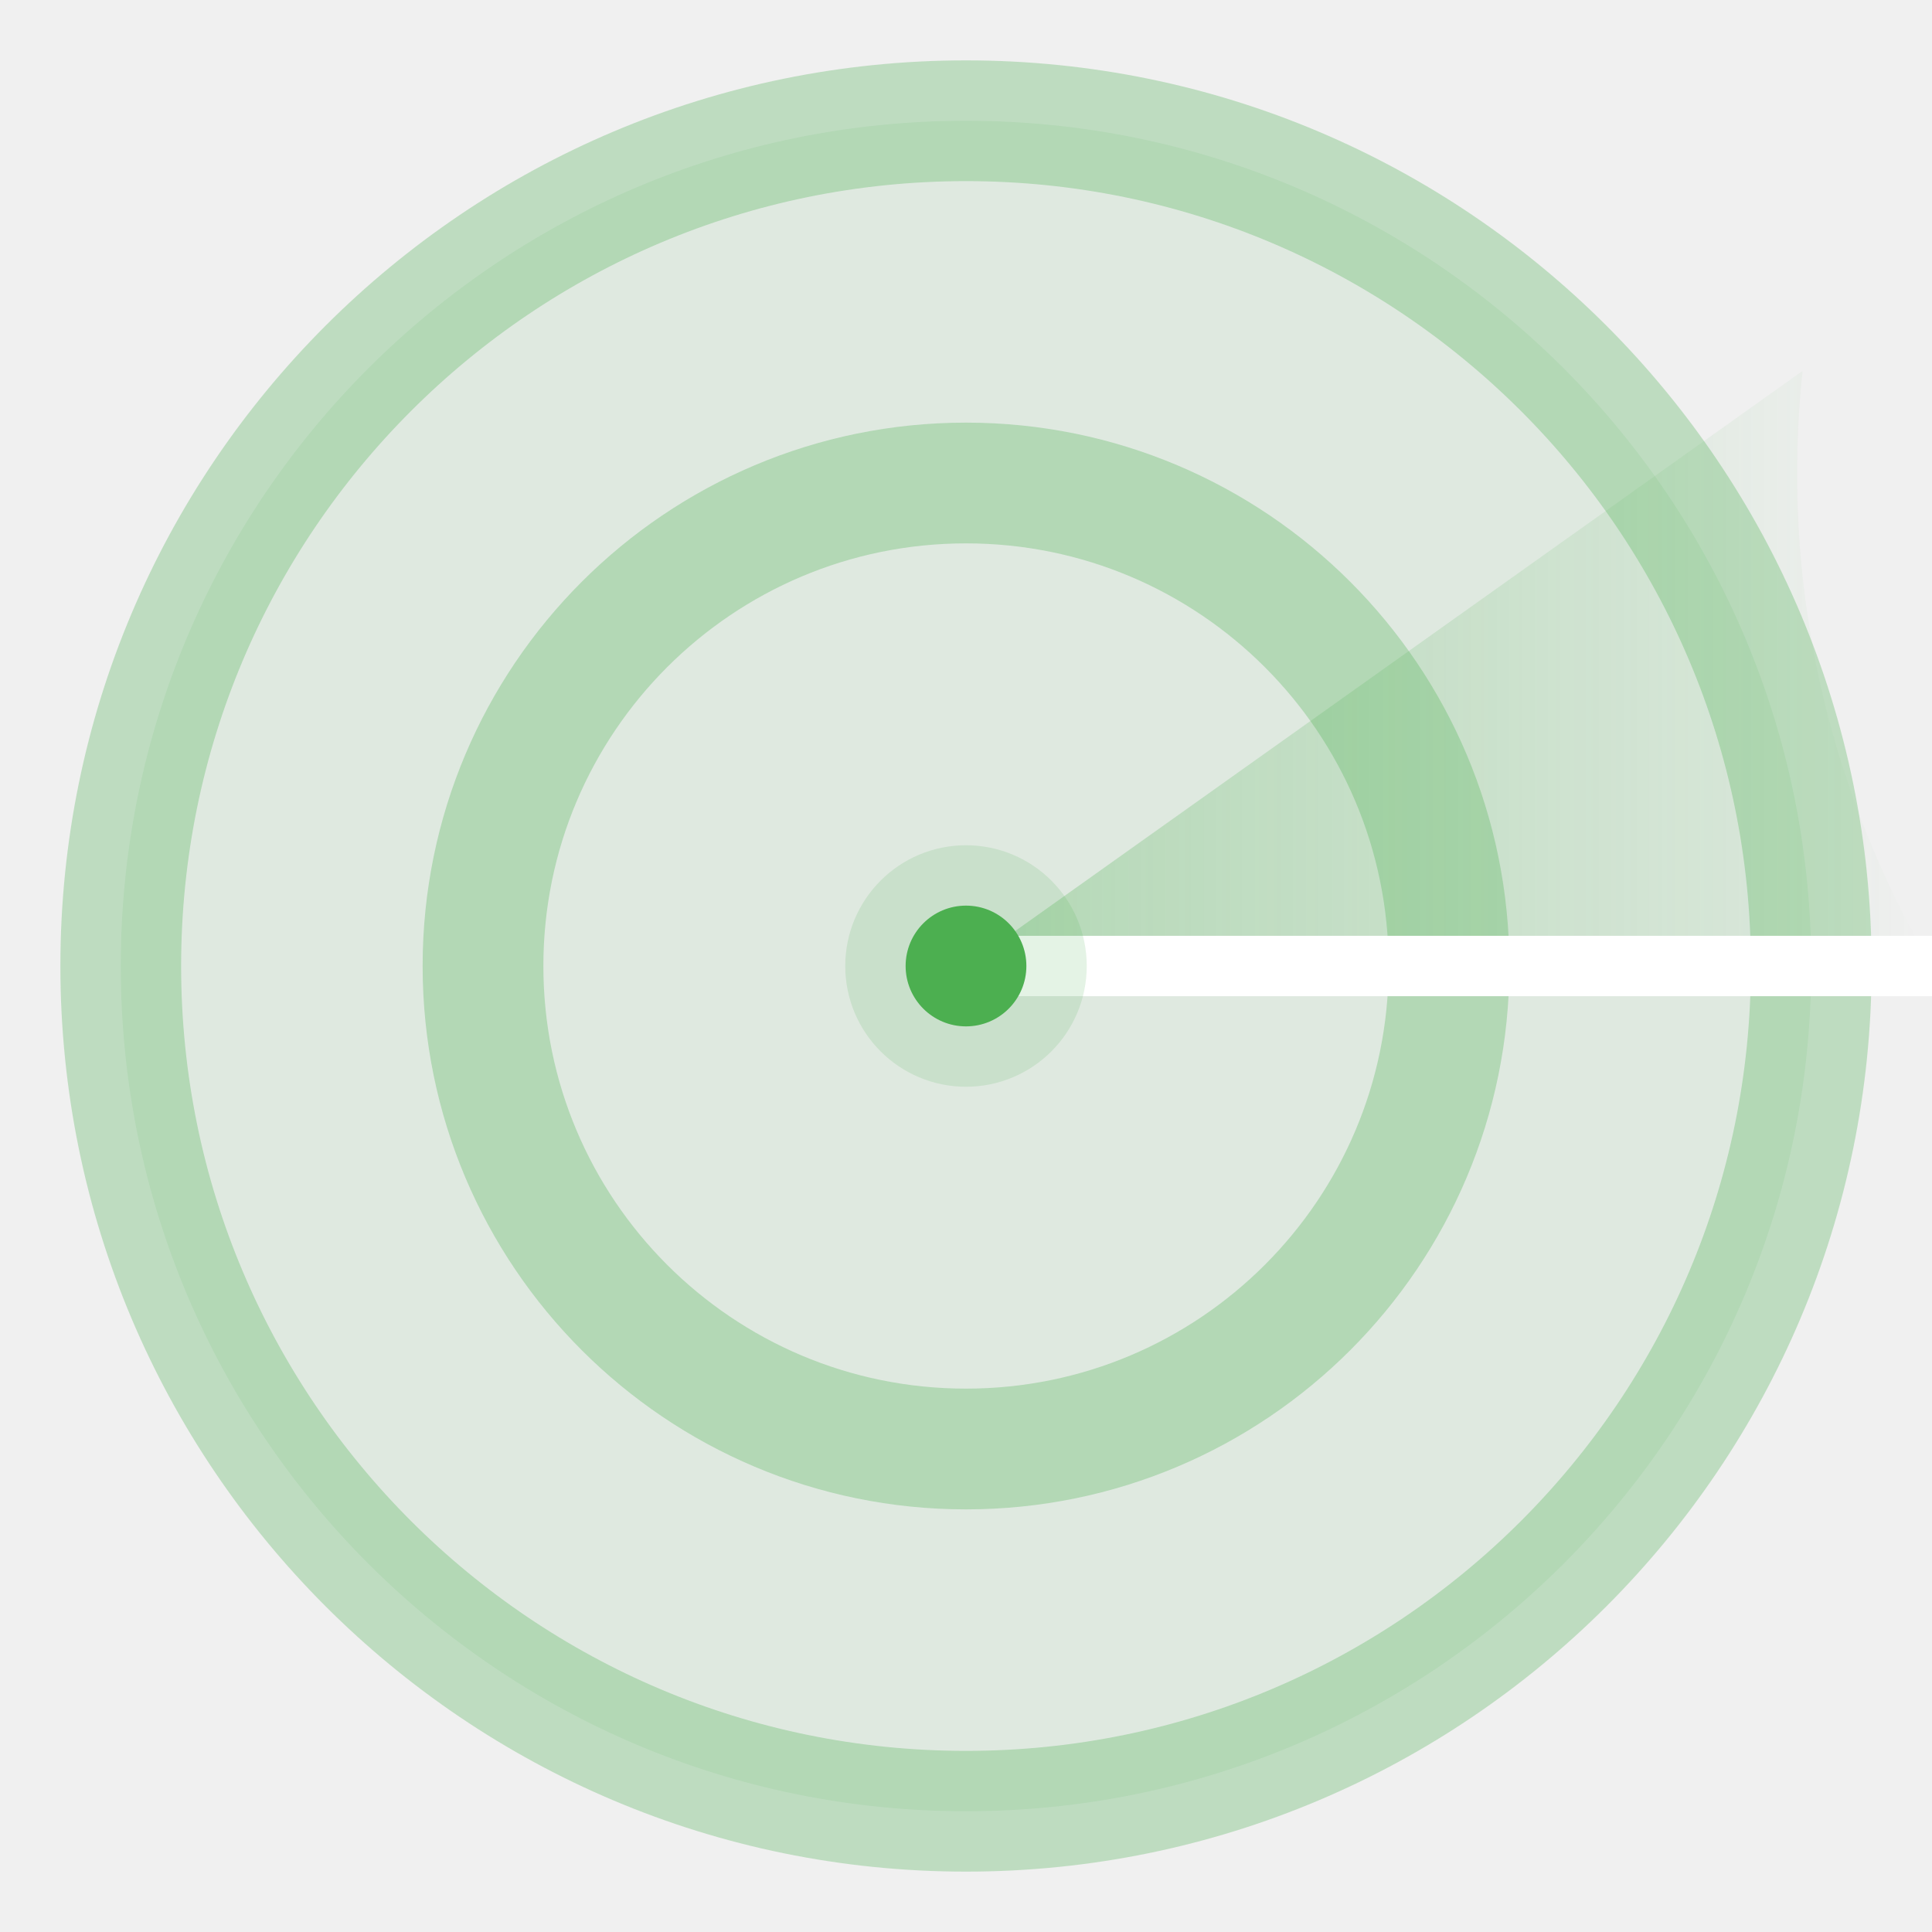
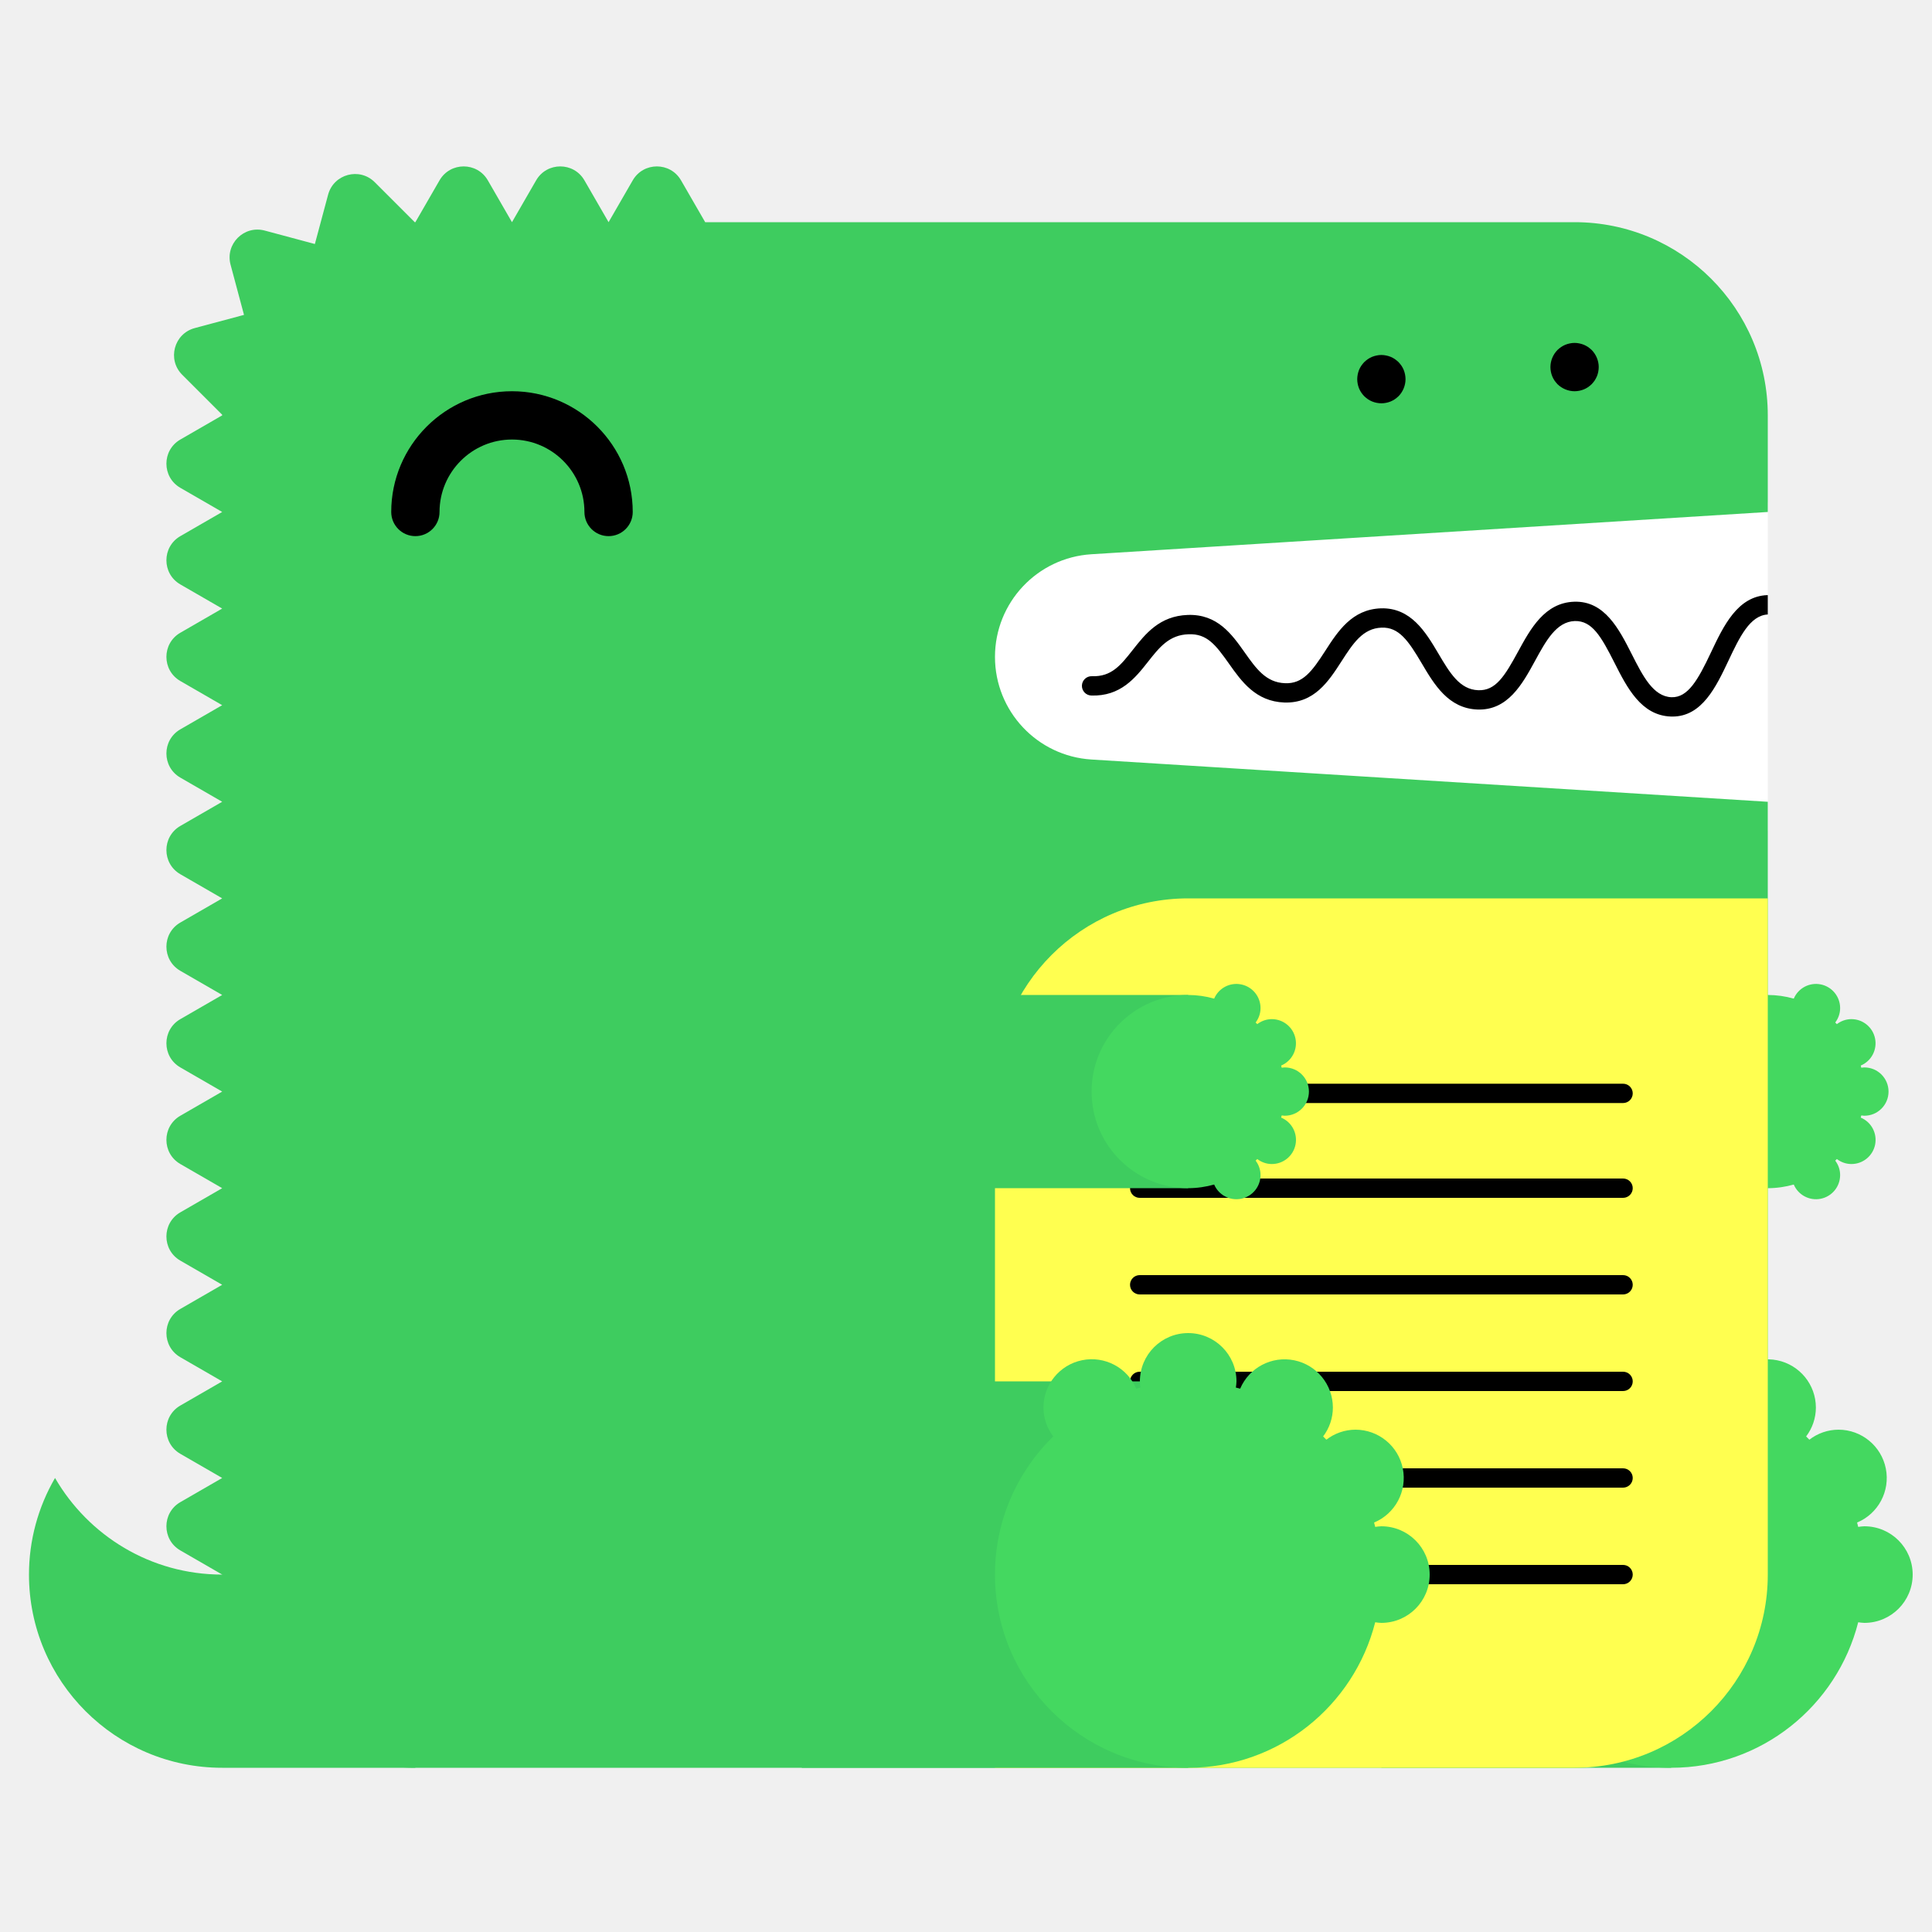
- <svg xmlns="http://www.w3.org/2000/svg" viewBox="0 0 32 32" width="32" height="32">
-   <defs>
-     <linearGradient id="wedgeGradient" x1="0%" y1="0%" x2="100%" y2="0%">
-       <stop offset="0%" stop-color="rgba(76, 175, 80, 0.3)" />
-       <stop offset="100%" stop-color="rgba(76, 175, 80, 0)" />
-     </linearGradient>
-   </defs>
-   <circle cx="16" cy="16" r="14" fill="rgba(76, 175, 80, 0.1)" stroke="rgba(76, 175, 80, 0.3)" stroke-width="2" />
-   <circle cx="16" cy="16" r="8" stroke="rgba(76, 175, 80, 0.3)" stroke-width="2" fill="none" />
-   <path d="M16,16 L32,16 A16,16 0 0,1 29.856,6.144 Z" fill="url(#wedgeGradient)">
-     <animateTransform attributeName="transform" type="rotate" from="0 16 16" to="360 16 16" dur="2s" repeatCount="indefinite" />
-   </path>
-   <line x1="16" y1="16" x2="32" y2="16" stroke="#FFFFFF" stroke-width="1">
-     <animateTransform attributeName="transform" type="rotate" from="0 16 16" to="360 16 16" dur="2s" repeatCount="indefinite" />
-   </line>
-   <circle cx="16" cy="16" r="1" fill="#4CAF50" />
-   <circle cx="16" cy="16" r="1" fill="none" stroke="rgba(76, 175, 80, 0.3)" stroke-width="2" stroke-opacity="0.5">
-     <animate attributeName="r" from="1" to="14" dur="1.5s" repeatCount="indefinite" />
-     <animate attributeName="stroke-opacity" from="0.5" to="0" dur="1.5s" repeatCount="indefinite" />
-   </circle>
+ <svg xmlns="http://www.w3.org/2000/svg" width="200" height="200" viewBox="0 0 200 200">
+   <g fill="none" fill-rule="evenodd">
+     <path fill="#FFF" d="M99 52h84v34H99z" />
+     <path d="M23 163c-7.398 0-13.843-4.027-17.303-10A19.886 19.886 0 0 0 3 163c0 11.046 8.954 20 20 20h20v-20H23z" fill="#3ECC5F" />
+     <path d="M112.98 57.376L183 53V43c0-11.046-8.954-20-20-20H73l-2.5-4.33c-1.112-1.925-3.889-1.925-5 0L63 23l-2.5-4.33c-1.111-1.925-3.889-1.925-5 0L53 23l-2.5-4.33c-1.111-1.925-3.889-1.925-5 0L43 23c-.022 0-.042.003-.065.003l-4.142-4.141c-1.57-1.571-4.252-.853-4.828 1.294l-1.369 5.104-5.192-1.392c-2.148-.575-4.111 1.389-3.535 3.536l1.39 5.193-5.102 1.367c-2.148.576-2.867 3.259-1.296 4.83l4.142 4.142c0 .021-.003.042-.003.064l-4.33 2.5c-1.925 1.111-1.925 3.889 0 5L23 53l-4.33 2.5c-1.925 1.111-1.925 3.889 0 5L23 63l-4.33 2.5c-1.925 1.111-1.925 3.889 0 5L23 73l-4.33 2.5c-1.925 1.111-1.925 3.889 0 5L23 83l-4.33 2.5c-1.925 1.111-1.925 3.889 0 5L23 93l-4.33 2.5c-1.925 1.111-1.925 3.889 0 5L23 103l-4.33 2.5c-1.925 1.111-1.925 3.889 0 5L23 113l-4.33 2.5c-1.925 1.111-1.925 3.889 0 5L23 123l-4.33 2.5c-1.925 1.111-1.925 3.889 0 5L23 133l-4.33 2.5c-1.925 1.111-1.925 3.889 0 5L23 143l-4.33 2.5c-1.925 1.111-1.925 3.889 0 5L23 153l-4.33 2.5c-1.925 1.111-1.925 3.889 0 5L23 163c0 11.046 8.954 20 20 20h120c11.046 0 20-8.954 20-20V83l-70.02-4.376A10.645 10.645 0 0 1 103 68c0-5.621 4.37-10.273 9.98-10.624" fill="#3ECC5F" />
+     <path fill="#3ECC5F" d="M143 183h30v-40h-30z" />
+     <path d="M193 158c-.219 0-.428.037-.639.064-.038-.15-.074-.301-.116-.451A5 5 0 0 0 190.32 148a4.96 4.96 0 0 0-3.016 1.036 26.531 26.531 0 0 0-.335-.336 4.955 4.955 0 0 0 1.011-2.987 5 5 0 0 0-9.599-1.959c-.148-.042-.297-.077-.445-.115.027-.211.064-.42.064-.639a5 5 0 0 0-5-5 5 5 0 0 0-5 5c0 .219.037.428.064.639-.148.038-.297.073-.445.115a4.998 4.998 0 0 0-9.599 1.959c0 1.125.384 2.151 1.011 2.987-3.717 3.632-6.031 8.693-6.031 14.3 0 11.046 8.954 20 20 20 9.339 0 17.16-6.41 19.361-15.064.211.027.42.064.639.064a5 5 0 0 0 5-5 5 5 0 0 0-5-5" fill="#44D860" />
+     <path fill="#3ECC5F" d="M153 123h30v-20h-30z" />
+     <path d="M193 115.5a2.5 2.5 0 1 0 0-5c-.109 0-.214.019-.319.032-.02-.075-.037-.15-.058-.225a2.501 2.501 0 0 0-.963-4.807c-.569 0-1.088.197-1.508.518a6.653 6.653 0 0 0-.168-.168c.314-.417.506-.931.506-1.494a2.5 2.5 0 0 0-4.8-.979A9.987 9.987 0 0 0 183 103c-5.522 0-10 4.478-10 10s4.478 10 10 10c.934 0 1.833-.138 2.69-.377a2.5 2.5 0 0 0 4.8-.979c0-.563-.192-1.077-.506-1.494.057-.055.113-.111.168-.168.42.321.939.518 1.508.518a2.5 2.5 0 0 0 .963-4.807c.021-.074.038-.15.058-.225.105.013.21.032.319.032" fill="#44D860" />
+     <path d="M63 55.5a2.5 2.5 0 0 1-2.5-2.5c0-4.136-3.364-7.5-7.5-7.5s-7.5 3.364-7.5 7.5a2.5 2.5 0 1 1-5 0c0-6.893 5.607-12.5 12.5-12.5S65.5 46.107 65.5 53a2.5 2.5 0 0 1-2.5 2.5" fill="#000" />
+     <path d="M103 183h60c11.046 0 20-8.954 20-20V93h-60c-11.046 0-20 8.954-20 20v70z" fill="#FFFF50" />
+     <path d="M168.02 124h-50.04a1 1 0 1 1 0-2h50.04a1 1 0 1 1 0 2m0 20h-50.04a1 1 0 1 1 0-2h50.04a1 1 0 1 1 0 2m0 20h-50.04a1 1 0 1 1 0-2h50.04a1 1 0 1 1 0 2m0-49.814h-50.04a1 1 0 1 1 0-2h50.04a1 1 0 1 1 0 2m0 19.814h-50.04a1 1 0 1 1 0-2h50.04a1 1 0 1 1 0 2m0 20h-50.04a1 1 0 1 1 0-2h50.04a1 1 0 1 1 0 2M183 61.611c-.012 0-.022-.006-.034-.005-3.09.105-4.552 3.196-5.842 5.923-1.346 2.85-2.387 4.703-4.093 4.647-1.889-.068-2.969-2.202-4.113-4.46-1.314-2.594-2.814-5.536-5.963-5.426-3.046.104-4.513 2.794-5.807 5.167-1.377 2.528-2.314 4.065-4.121 3.994-1.927-.07-2.951-1.805-4.136-3.813-1.321-2.236-2.848-4.75-5.936-4.664-2.994.103-4.465 2.385-5.763 4.4-1.373 2.13-2.335 3.428-4.165 3.351-1.973-.07-2.992-1.51-4.171-3.177-1.324-1.873-2.816-3.993-5.895-3.89-2.928.1-4.399 1.97-5.696 3.618-1.232 1.564-2.194 2.802-4.229 2.724a1 1 0 0 0-.072 2c3.017.101 4.545-1.8 5.872-3.487 1.177-1.496 2.193-2.787 4.193-2.855 1.926-.082 2.829 1.115 4.195 3.045 1.297 1.834 2.769 3.914 5.731 4.021 3.103.104 4.596-2.215 5.918-4.267 1.182-1.834 2.202-3.417 4.15-3.484 1.793-.067 2.769 1.35 4.145 3.681 1.297 2.197 2.766 4.686 5.787 4.796 3.125.108 4.634-2.62 5.949-5.035 1.139-2.088 2.214-4.06 4.119-4.126 1.793-.042 2.728 1.595 4.111 4.33 1.292 2.553 2.757 5.445 5.825 5.556l.169.003c3.064 0 4.518-3.075 5.805-5.794 1.139-2.41 2.217-4.68 4.067-4.773v-2z" fill="#000" />
+     <path fill="#3ECC5F" d="M83 183h40v-40H83z" />
+     <path d="M143 158c-.219 0-.428.037-.639.064-.038-.15-.074-.301-.116-.451A5 5 0 0 0 140.32 148a4.96 4.96 0 0 0-3.016 1.036 26.531 26.531 0 0 0-.335-.336 4.955 4.955 0 0 0 1.011-2.987 5 5 0 0 0-9.599-1.959c-.148-.042-.297-.077-.445-.115.027-.211.064-.42.064-.639a5 5 0 0 0-5-5 5 5 0 0 0-5 5c0 .219.037.428.064.639-.148.038-.297.073-.445.115a4.998 4.998 0 0 0-9.599 1.959c0 1.125.384 2.151 1.011 2.987-3.717 3.632-6.031 8.693-6.031 14.3 0 11.046 8.954 20 20 20 9.339 0 17.16-6.41 19.361-15.064.211.027.42.064.639.064a5 5 0 0 0 5-5 5 5 0 0 0-5-5" fill="#44D860" />
+     <path fill="#3ECC5F" d="M83 123h40v-20H83z" />
+     <path d="M133 115.5a2.5 2.5 0 1 0 0-5c-.109 0-.214.019-.319.032-.02-.075-.037-.15-.058-.225a2.501 2.501 0 0 0-.963-4.807c-.569 0-1.088.197-1.508.518a6.653 6.653 0 0 0-.168-.168c.314-.417.506-.931.506-1.494a2.5 2.5 0 0 0-4.8-.979A9.987 9.987 0 0 0 123 103c-5.522 0-10 4.478-10 10s4.478 10 10 10c.934 0 1.833-.138 2.69-.377a2.5 2.5 0 0 0 4.8-.979c0-.563-.192-1.077-.506-1.494.057-.055.113-.111.168-.168.42.321.939.518 1.508.518a2.5 2.5 0 0 0 .963-4.807c.021-.074.038-.15.058-.225.105.013.21.032.319.032" fill="#44D860" />
+     <path d="M143 41.75c-.16 0-.33-.02-.49-.05a2.52 2.52 0 0 1-.47-.14c-.15-.06-.29-.14-.431-.23-.13-.09-.259-.2-.38-.31-.109-.12-.219-.24-.309-.38s-.17-.28-.231-.43a2.619 2.619 0 0 1-.189-.96c0-.16.02-.33.05-.49.03-.16.08-.31.139-.47.061-.15.141-.29.231-.43.09-.13.2-.26.309-.38.121-.11.25-.22.38-.31.141-.09.281-.17.431-.23.149-.06.31-.11.47-.14.32-.07.65-.07.98 0 .159.03.32.08.47.14.149.06.29.14.43.23.13.09.259.2.38.31.11.12.22.25.31.38.09.14.17.28.23.43.06.16.11.31.14.47.029.16.05.33.05.49 0 .66-.271 1.31-.73 1.77-.121.11-.25.22-.38.31-.14.09-.281.17-.43.23a2.565 2.565 0 0 1-.96.19m20-1.25c-.66 0-1.3-.27-1.771-.73a3.802 3.802 0 0 1-.309-.38c-.09-.14-.17-.28-.231-.43a2.619 2.619 0 0 1-.189-.96c0-.66.27-1.3.729-1.77.121-.11.25-.22.38-.31.141-.09.281-.17.431-.23.149-.06.31-.11.47-.14.32-.07.66-.07.98 0 .159.03.32.08.47.14.149.06.29.14.43.23.13.09.259.2.38.31.459.47.73 1.11.73 1.77 0 .16-.021.33-.05.49-.03.16-.08.32-.14.47-.07.15-.14.29-.23.43-.09.13-.2.26-.31.38-.121.11-.25.22-.38.31-.14.09-.281.17-.43.23a2.565 2.565 0 0 1-.96.19" fill="#000" />
+   </g>
</svg>
